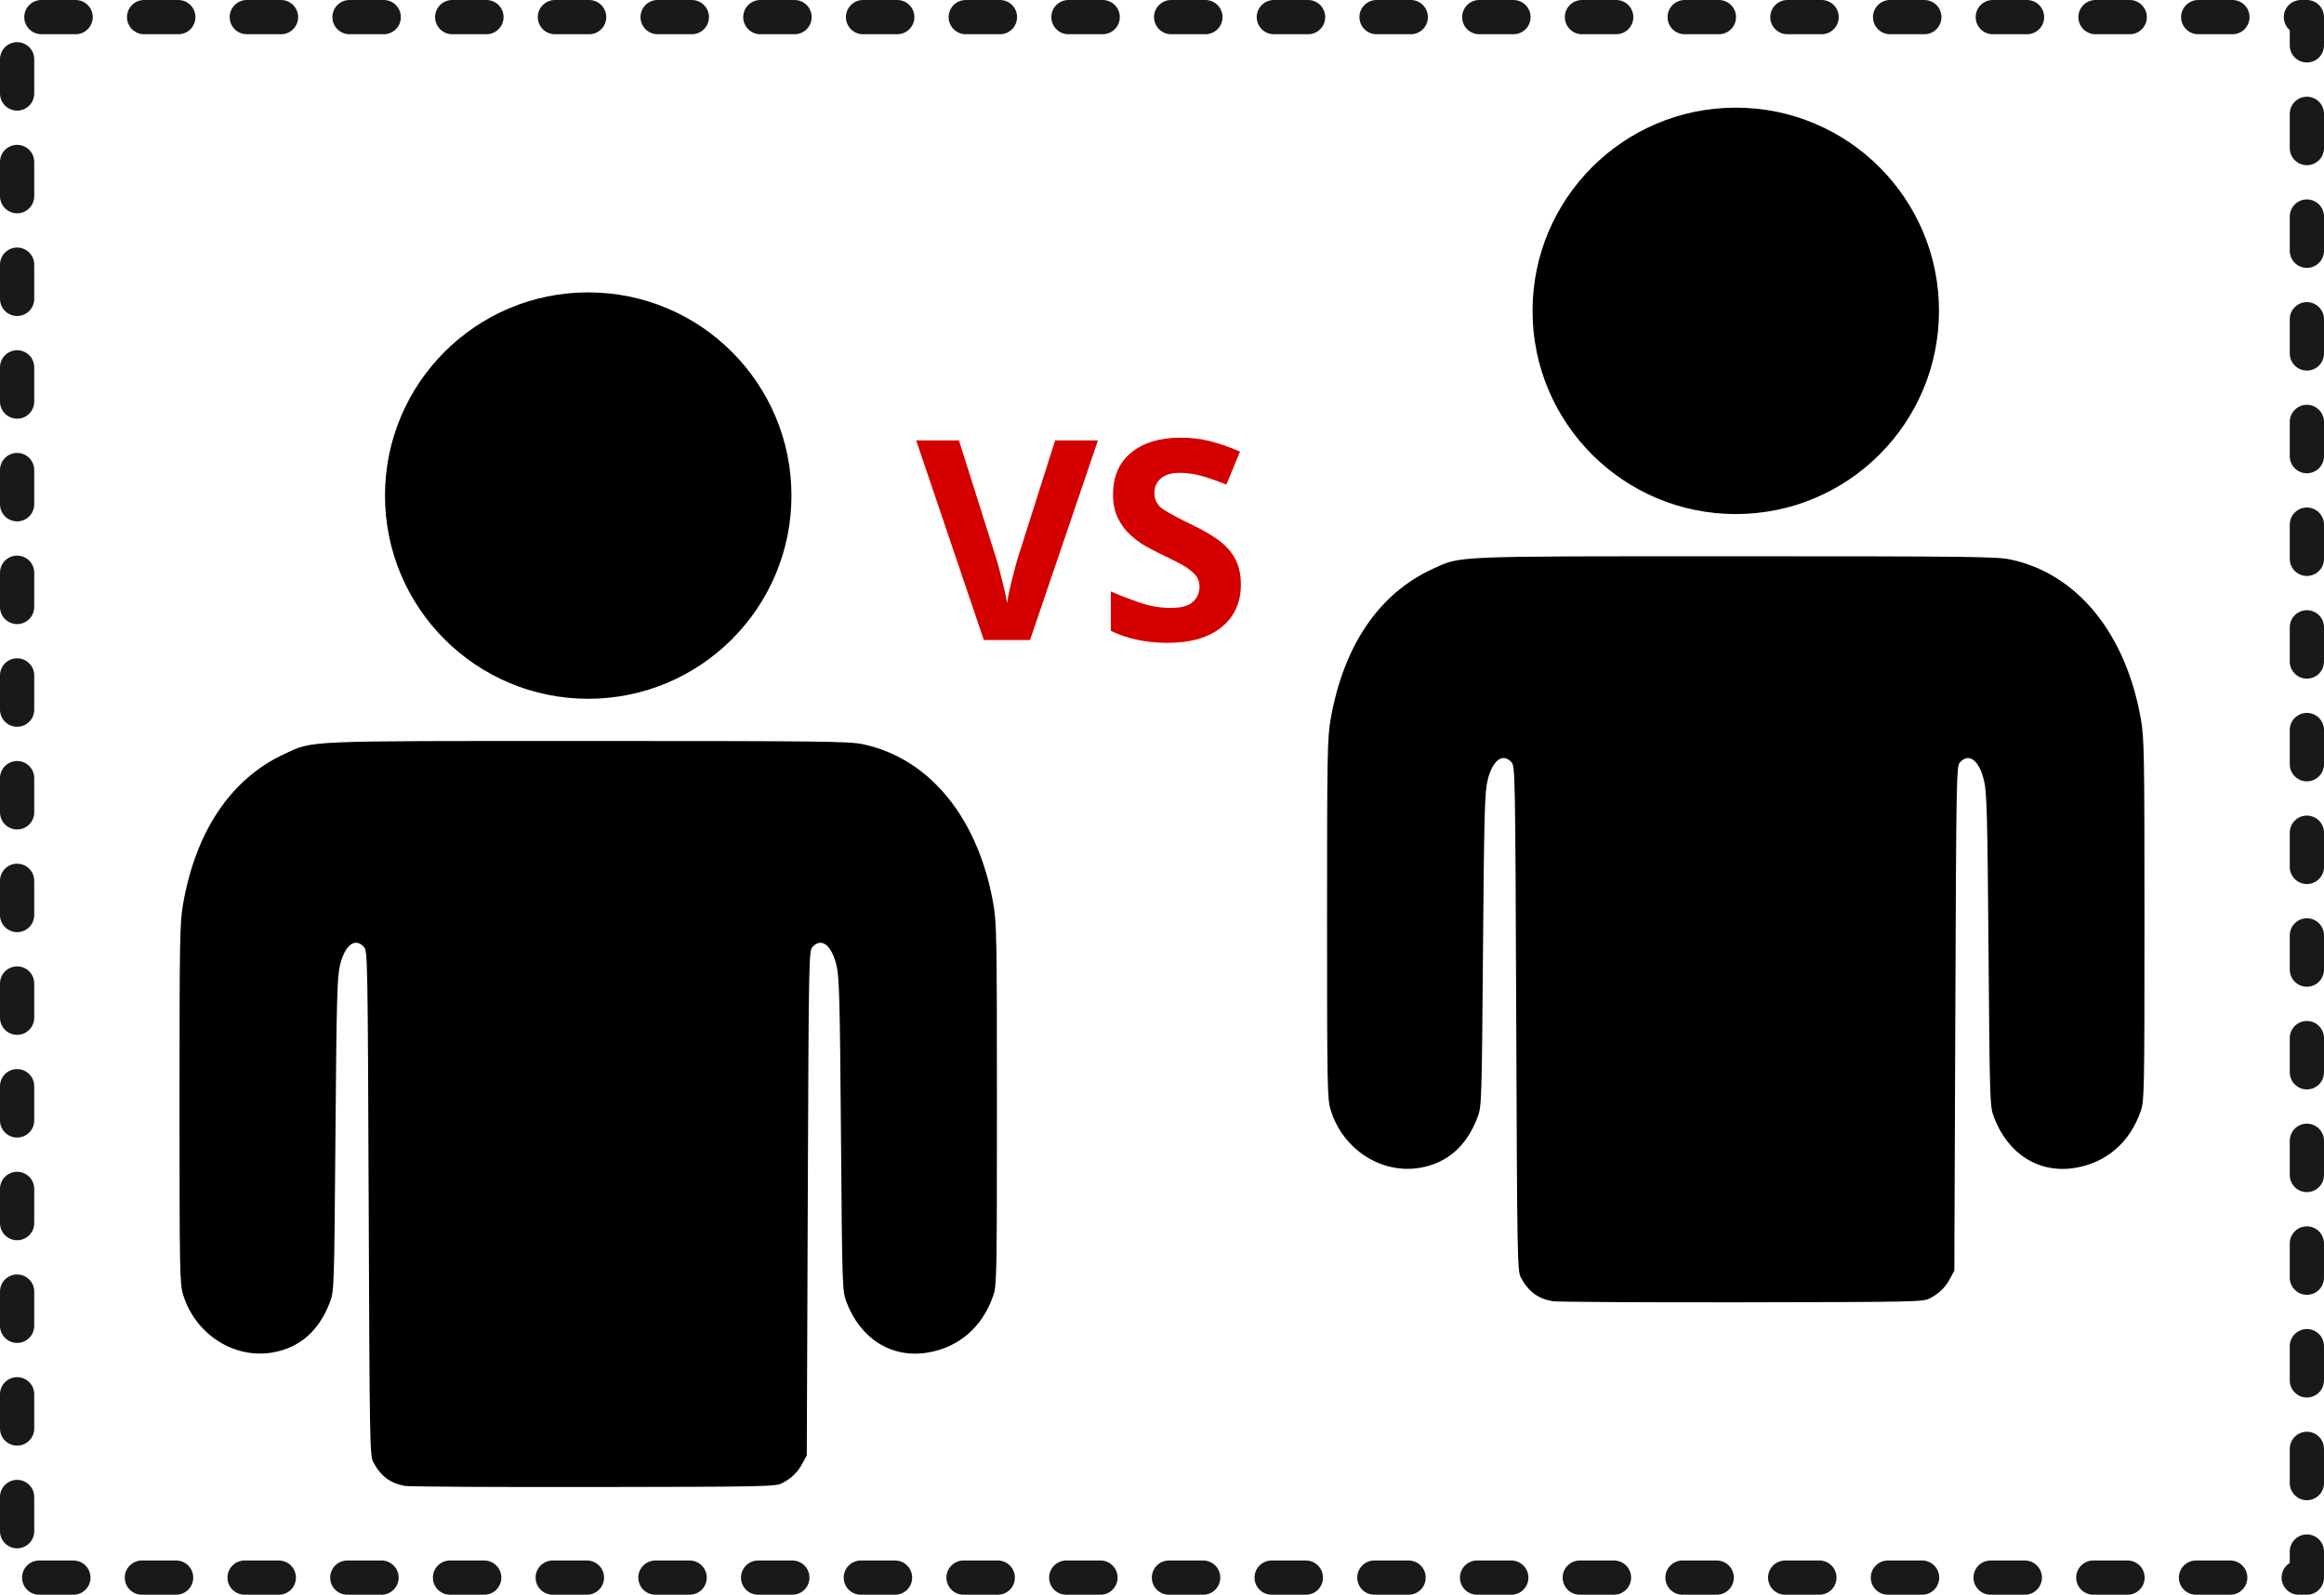
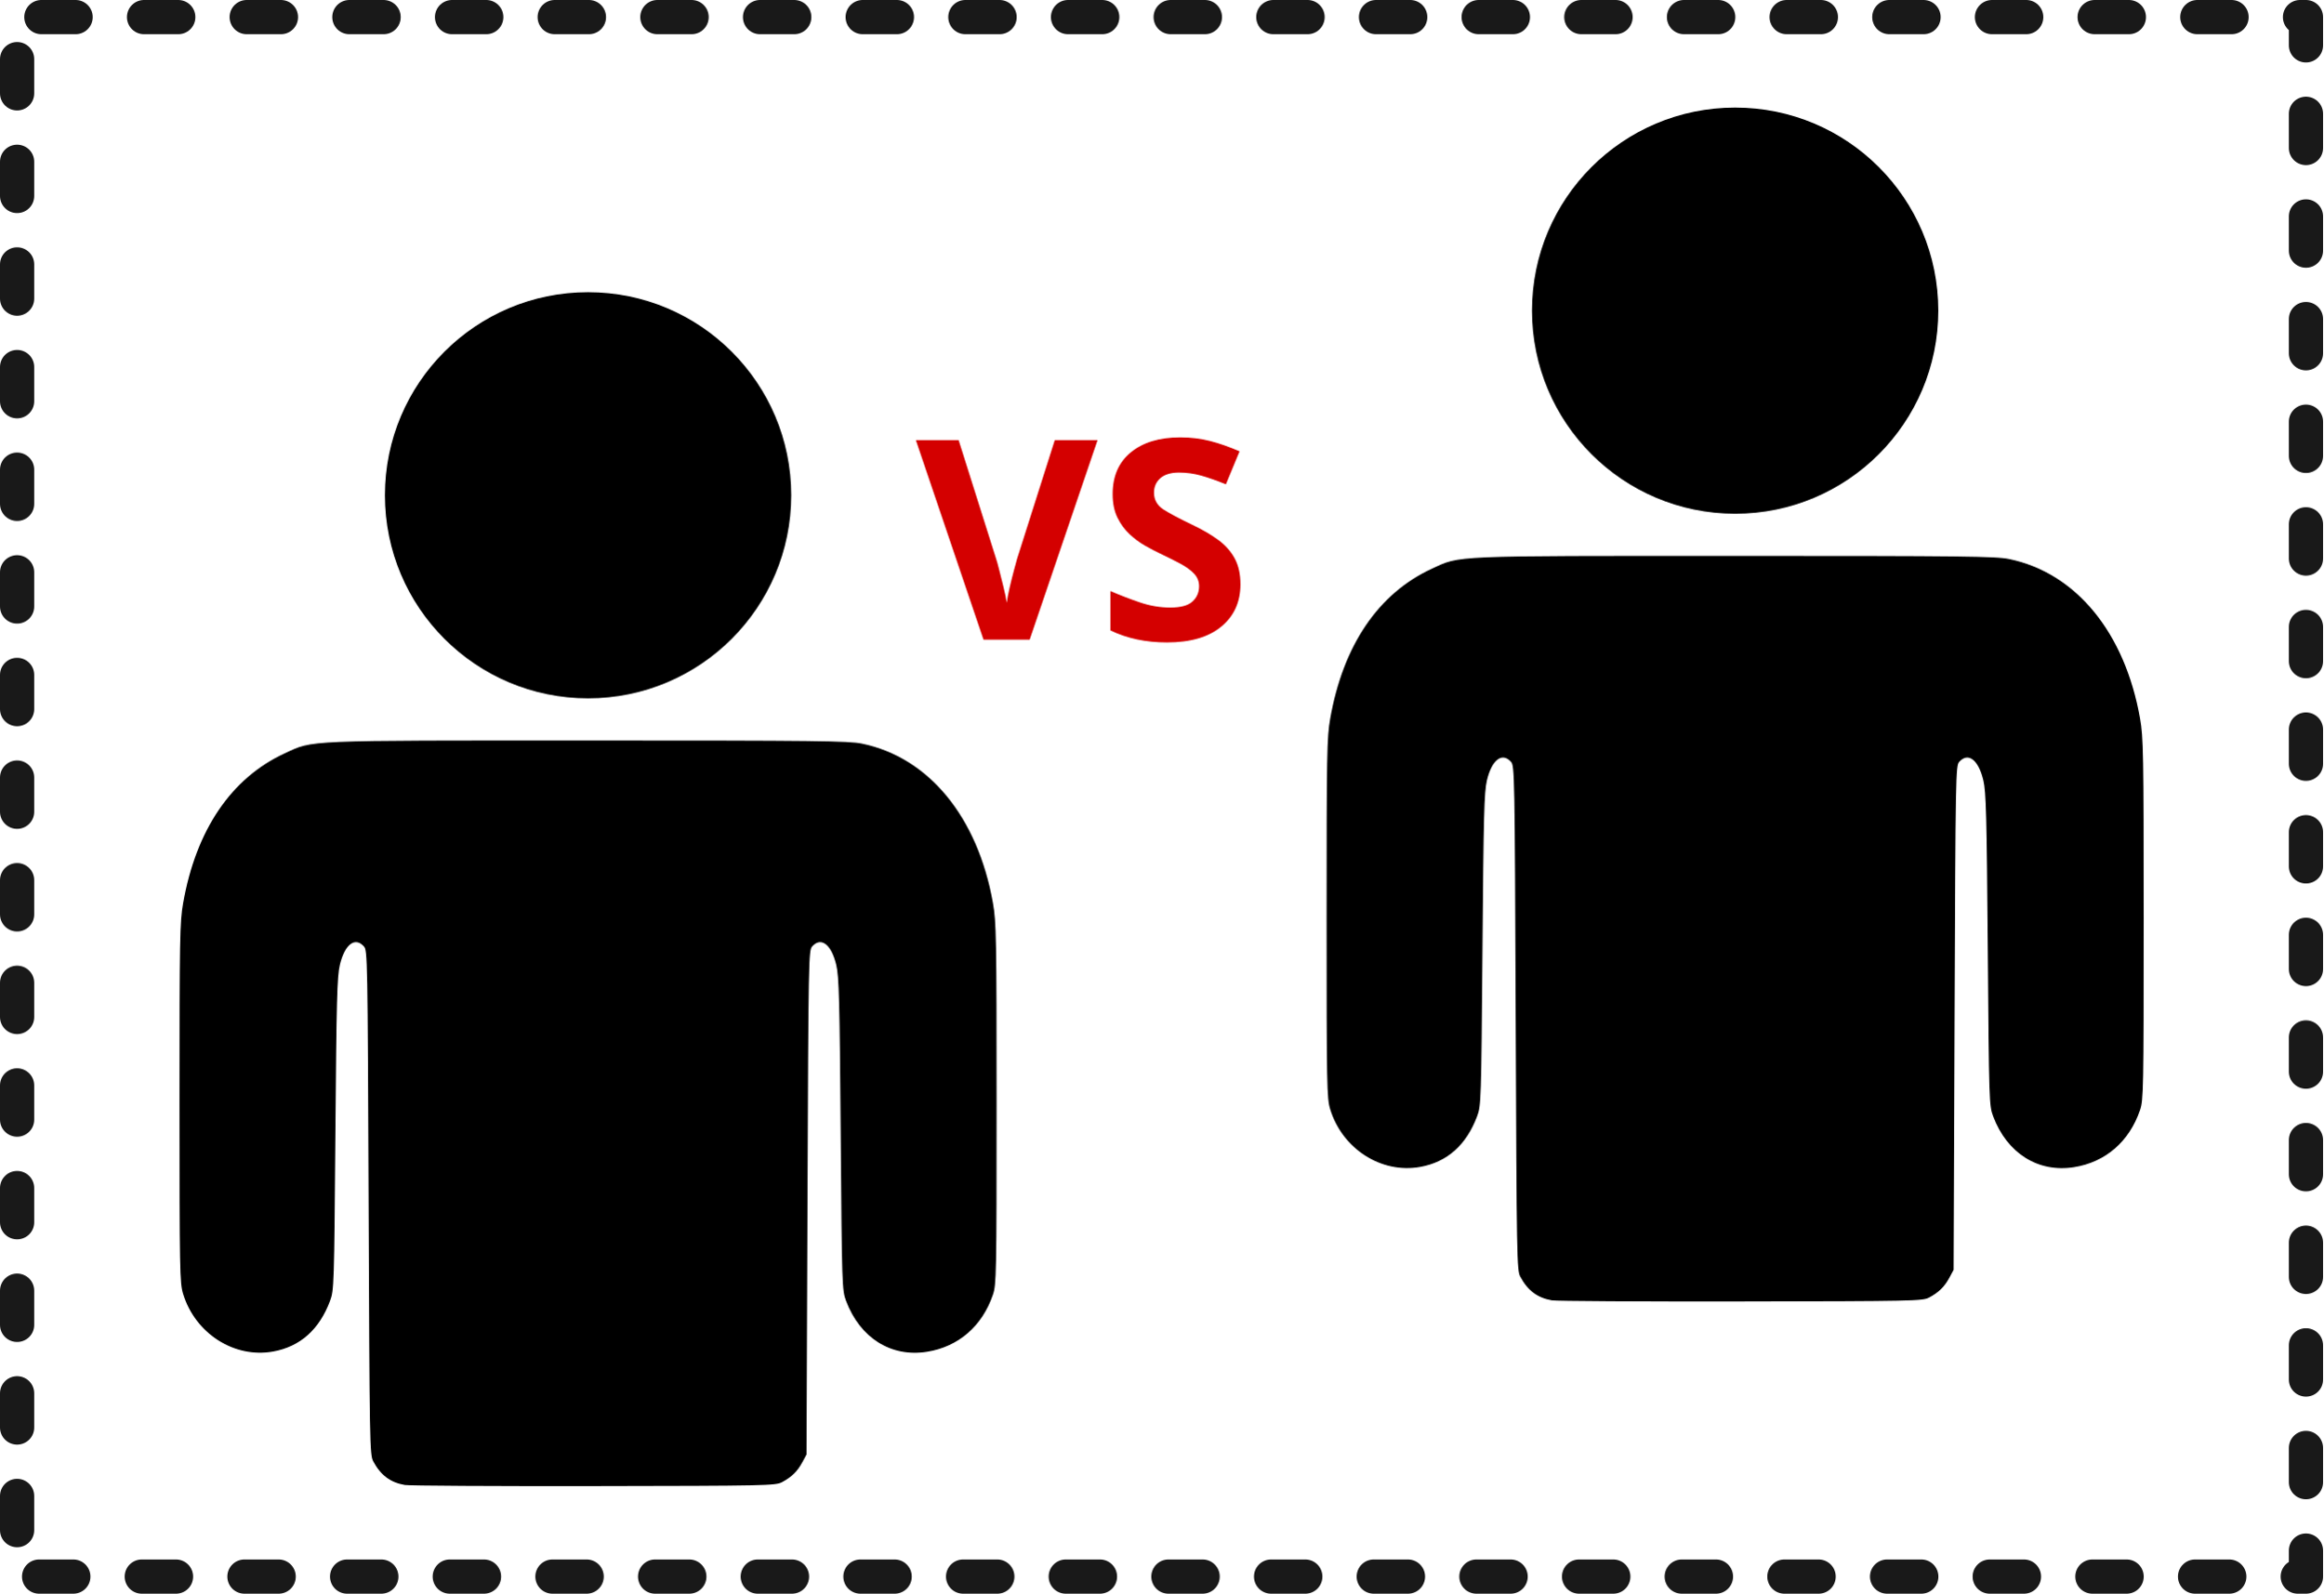
- <svg xmlns="http://www.w3.org/2000/svg" width="162.241mm" height="111.342mm" viewBox="0 0 162.241 111.342" version="1.1" id="svg5498">
-   <defs id="defs5492" />
-   <g id="layer1" transform="translate(-18.66535,-43.26967)">
-     <g id="g4778" transform="matrix(0.3527777,0,0,0.3527777,-273.2202,-121.6679)">
-       <g style="stroke-width:1.933" transform="matrix(0.5172066,0,0,0.5172066,614.8491,511.3393)" id="g4653-0">
-         <path style="fill:#000000;stroke-width:1.933" d="m 565.881,483.917 c -5.563,-0.978 -9.268,-3.753 -12.1,-9.061 -1.34,-2.513 -1.416,-6.752 -1.775,-99.109 -0.364,-93.546 -0.418,-96.532 -1.804,-98.063 -3.42,-3.779 -7.34,-0.75 -9.2,7.109 -1.06,4.477 -1.294,13.355 -1.708,64.813 -0.468,58.149 -0.519,59.729 -2.057,63.83 -4.128,11.007 -11.434,17.508 -21.787,19.385 -14.847,2.692 -29.812,-6.904 -34.447,-22.09 -1.289,-4.222 -1.373,-8.745 -1.373,-73.125 0,-63.426 0.105,-69.222 1.387,-76.5 4.932,-28.001 18.414,-47.891 38.858,-57.326 11.114,-5.129 6.279,-4.924 116.13,-4.924 87.595,0 99.733,0.138 104.844,1.192 25.589,5.275 44.339,28.106 50.144,61.058 1.282,7.28 1.387,13.084 1.387,76.875 0,65.661 -0.069,69.2 -1.415,73.125 -4.131,12.042 -13.182,19.871 -25.214,21.809 -13.72,2.21 -25.646,-5.288 -30.983,-19.479 -1.544,-4.105 -1.592,-5.612 -2.055,-63.83 -0.409,-51.52 -0.641,-60.33 -1.703,-64.813 -1.863,-7.859 -5.782,-10.887 -9.202,-7.109 -1.385,1.53 -1.44,4.517 -1.804,98.063 l -0.375,96.484 -1.615,3 c -1.871,3.477 -4.073,5.633 -7.761,7.6 -2.504,1.336 -5.824,1.405 -72,1.507 -38.156,0.059 -70.725,-0.131 -72.375,-0.421 z" id="path4588-8" />
-         <circle style="opacity:1;fill:#000000;fill-opacity:1;stroke:none;stroke-width:18.609;stroke-linecap:round;stroke-linejoin:round;stroke-miterlimit:4;stroke-dasharray:none;stroke-opacity:1" id="path4612-1-2" cx="636.006" cy="104.952" r="77.757" />
+ <svg xmlns="http://www.w3.org/2000/svg" width="162.24mm" height="111.34mm" version="1.1" viewBox="0 0 162.24 111.34">
+   <g transform="translate(-18.665 -43.27)">
+     <g transform="matrix(.35278 0 0 .35278 -273.22 -121.67)">
+       <g transform="matrix(.51721 0 0 .51721 614.85 511.34)" stroke-width="1.933">
+         <path d="m565.88 483.92c-5.563-0.978-9.268-3.753-12.1-9.061-1.34-2.513-1.416-6.752-1.775-99.109-0.364-93.546-0.418-96.532-1.804-98.063-3.42-3.779-7.34-0.75-9.2 7.109-1.06 4.477-1.294 13.355-1.708 64.813-0.468 58.149-0.519 59.729-2.057 63.83-4.128 11.007-11.434 17.508-21.786 19.385-14.847 2.692-29.812-6.904-34.447-22.09-1.288-4.222-1.373-8.745-1.373-73.125 0-63.426 0.105-69.222 1.387-76.5 4.932-28.001 18.414-47.891 38.858-57.326 11.114-5.129 6.279-4.924 116.13-4.924 87.595 0 99.732 0.138 104.84 1.192 25.589 5.275 44.339 28.106 50.144 61.058 1.282 7.28 1.387 13.084 1.387 76.875 0 65.661-0.069 69.2-1.415 73.125-4.131 12.042-13.182 19.871-25.214 21.809-13.72 2.21-25.646-5.288-30.983-19.479-1.544-4.105-1.592-5.612-2.055-63.83-0.409-51.52-0.641-60.33-1.703-64.813-1.863-7.859-5.782-10.887-9.202-7.109-1.385 1.53-1.44 4.517-1.804 98.063l-0.375 96.484-1.615 3c-1.871 3.477-4.073 5.633-7.761 7.6-2.504 1.336-5.824 1.405-72 1.507-38.156 0.059-70.725-0.131-72.375-0.421z" stroke-width="1.933" />
+         <circle cx="636.01" cy="104.95" r="77.757" />
      </g>
-       <text id="text4679-4" y="594.221" x="1008.697" style="font-style:normal;font-variant:normal;font-weight:bold;font-stretch:normal;font-size:55.344px;line-height:1.25;font-family:sans-serif;-inkscape-font-specification:'sans-serif, Bold';font-variant-ligatures:normal;font-variant-caps:normal;font-variant-numeric:normal;font-feature-settings:normal;text-align:start;letter-spacing:0px;word-spacing:0px;writing-mode:lr-tb;text-anchor:start;fill:#d40000;fill-opacity:1;stroke:none;stroke-width:0.75" xml:space="preserve">
-         <tspan style="font-style:normal;font-variant:normal;font-weight:bold;font-stretch:normal;font-size:55.344px;font-family:sans-serif;-inkscape-font-specification:'sans-serif, Bold';font-variant-ligatures:normal;font-variant-caps:normal;font-variant-numeric:normal;font-feature-settings:normal;text-align:start;writing-mode:lr-tb;text-anchor:start;fill:#d40000;stroke-width:0.75" y="594.221" x="1008.697" id="tspan4677-3">VS</tspan>
+       <text x="1008.697" y="594.221" fill="#d40000" font-family="sans-serif" font-size="55.344px" font-weight="bold" letter-spacing="0px" stroke-width=".75" word-spacing="0px" style="font-feature-settings:normal;font-variant-caps:normal;font-variant-ligatures:normal;font-variant-numeric:normal;line-height:1.25" xml:space="preserve">
+         <tspan x="1008.697" y="594.221" fill="#d40000" font-family="sans-serif" font-size="55.344px" font-weight="bold" stroke-width=".75" style="font-feature-settings:normal;font-variant-caps:normal;font-variant-ligatures:normal;font-variant-numeric:normal">VS</tspan>
      </text>
-       <g style="stroke-width:1.933" transform="matrix(0.5172066,0,0,0.5172066,841.9373,474.7811)" id="g4653-0-3">
-         <path style="fill:#000000;stroke-width:1.933" d="m 565.881,483.917 c -5.563,-0.978 -9.268,-3.753 -12.1,-9.061 -1.34,-2.513 -1.416,-6.752 -1.775,-99.109 -0.364,-93.546 -0.418,-96.532 -1.804,-98.063 -3.42,-3.779 -7.34,-0.75 -9.2,7.109 -1.06,4.477 -1.294,13.355 -1.708,64.813 -0.468,58.149 -0.519,59.729 -2.057,63.83 -4.128,11.007 -11.434,17.508 -21.787,19.385 -14.847,2.692 -29.812,-6.904 -34.447,-22.09 -1.289,-4.222 -1.373,-8.745 -1.373,-73.125 0,-63.426 0.105,-69.222 1.387,-76.5 4.932,-28.001 18.414,-47.891 38.858,-57.326 11.114,-5.129 6.279,-4.924 116.13,-4.924 87.595,0 99.733,0.138 104.844,1.192 25.589,5.275 44.339,28.106 50.144,61.058 1.282,7.28 1.387,13.084 1.387,76.875 0,65.661 -0.069,69.2 -1.415,73.125 -4.131,12.042 -13.182,19.871 -25.214,21.809 -13.72,2.21 -25.646,-5.288 -30.983,-19.479 -1.544,-4.105 -1.592,-5.612 -2.055,-63.83 -0.409,-51.52 -0.641,-60.33 -1.703,-64.813 -1.863,-7.859 -5.782,-10.887 -9.202,-7.109 -1.385,1.53 -1.44,4.517 -1.804,98.063 l -0.375,96.484 -1.615,3 c -1.871,3.477 -4.073,5.633 -7.761,7.6 -2.504,1.336 -5.824,1.405 -72,1.507 -38.156,0.059 -70.725,-0.131 -72.375,-0.421 z" id="path4588-8-3" />
-         <circle style="opacity:1;fill:#000000;fill-opacity:1;stroke:none;stroke-width:18.609;stroke-linecap:round;stroke-linejoin:round;stroke-miterlimit:4;stroke-dasharray:none;stroke-opacity:1" id="path4612-1-2-4" cx="636.006" cy="104.952" r="77.757" />
+       <g transform="matrix(.51721 0 0 .51721 841.94 474.78)" stroke-width="1.933">
+         <path d="m565.88 483.92c-5.563-0.978-9.268-3.753-12.1-9.061-1.34-2.513-1.416-6.752-1.775-99.109-0.364-93.546-0.418-96.532-1.804-98.063-3.42-3.779-7.34-0.75-9.2 7.109-1.06 4.477-1.294 13.355-1.708 64.813-0.468 58.149-0.519 59.729-2.057 63.83-4.128 11.007-11.434 17.508-21.786 19.385-14.847 2.692-29.812-6.904-34.447-22.09-1.288-4.222-1.373-8.745-1.373-73.125 0-63.426 0.105-69.222 1.387-76.5 4.932-28.001 18.414-47.891 38.858-57.326 11.114-5.129 6.279-4.924 116.13-4.924 87.595 0 99.732 0.138 104.84 1.192 25.589 5.275 44.339 28.106 50.144 61.058 1.282 7.28 1.387 13.084 1.387 76.875 0 65.661-0.069 69.2-1.415 73.125-4.131 12.042-13.182 19.871-25.214 21.809-13.72 2.21-25.646-5.288-30.983-19.479-1.544-4.105-1.592-5.612-2.055-63.83-0.409-51.52-0.641-60.33-1.703-64.813-1.863-7.859-5.782-10.887-9.202-7.109-1.385 1.53-1.44 4.517-1.804 98.063l-0.375 96.484-1.615 3c-1.871 3.477-4.073 5.633-7.761 7.6-2.504 1.336-5.824 1.405-72 1.507-38.156 0.059-70.725-0.131-72.375-0.421z" stroke-width="1.933" />
+         <circle cx="636.01" cy="104.95" r="77.757" />
      </g>
    </g>
-     <rect style="opacity:0.9;fill:none;fill-opacity:1;stroke:#000000;stroke-width:2.39;stroke-linecap:round;stroke-linejoin:round;stroke-miterlimit:4;stroke-dasharray:2.39, 4.78;stroke-dashoffset:41.326;stroke-opacity:1;paint-order:normal" id="rect4760-9" width="159.851" height="108.952" x="19.86" y="44.465" />
+     <rect x="19.86" y="44.465" width="159.85" height="108.95" fill="none" opacity=".9" stroke="#000" stroke-dasharray="2.39, 4.78" stroke-dashoffset="41.326" stroke-linecap="round" stroke-linejoin="round" stroke-width="2.39" style="paint-order:normal" />
  </g>
</svg>
